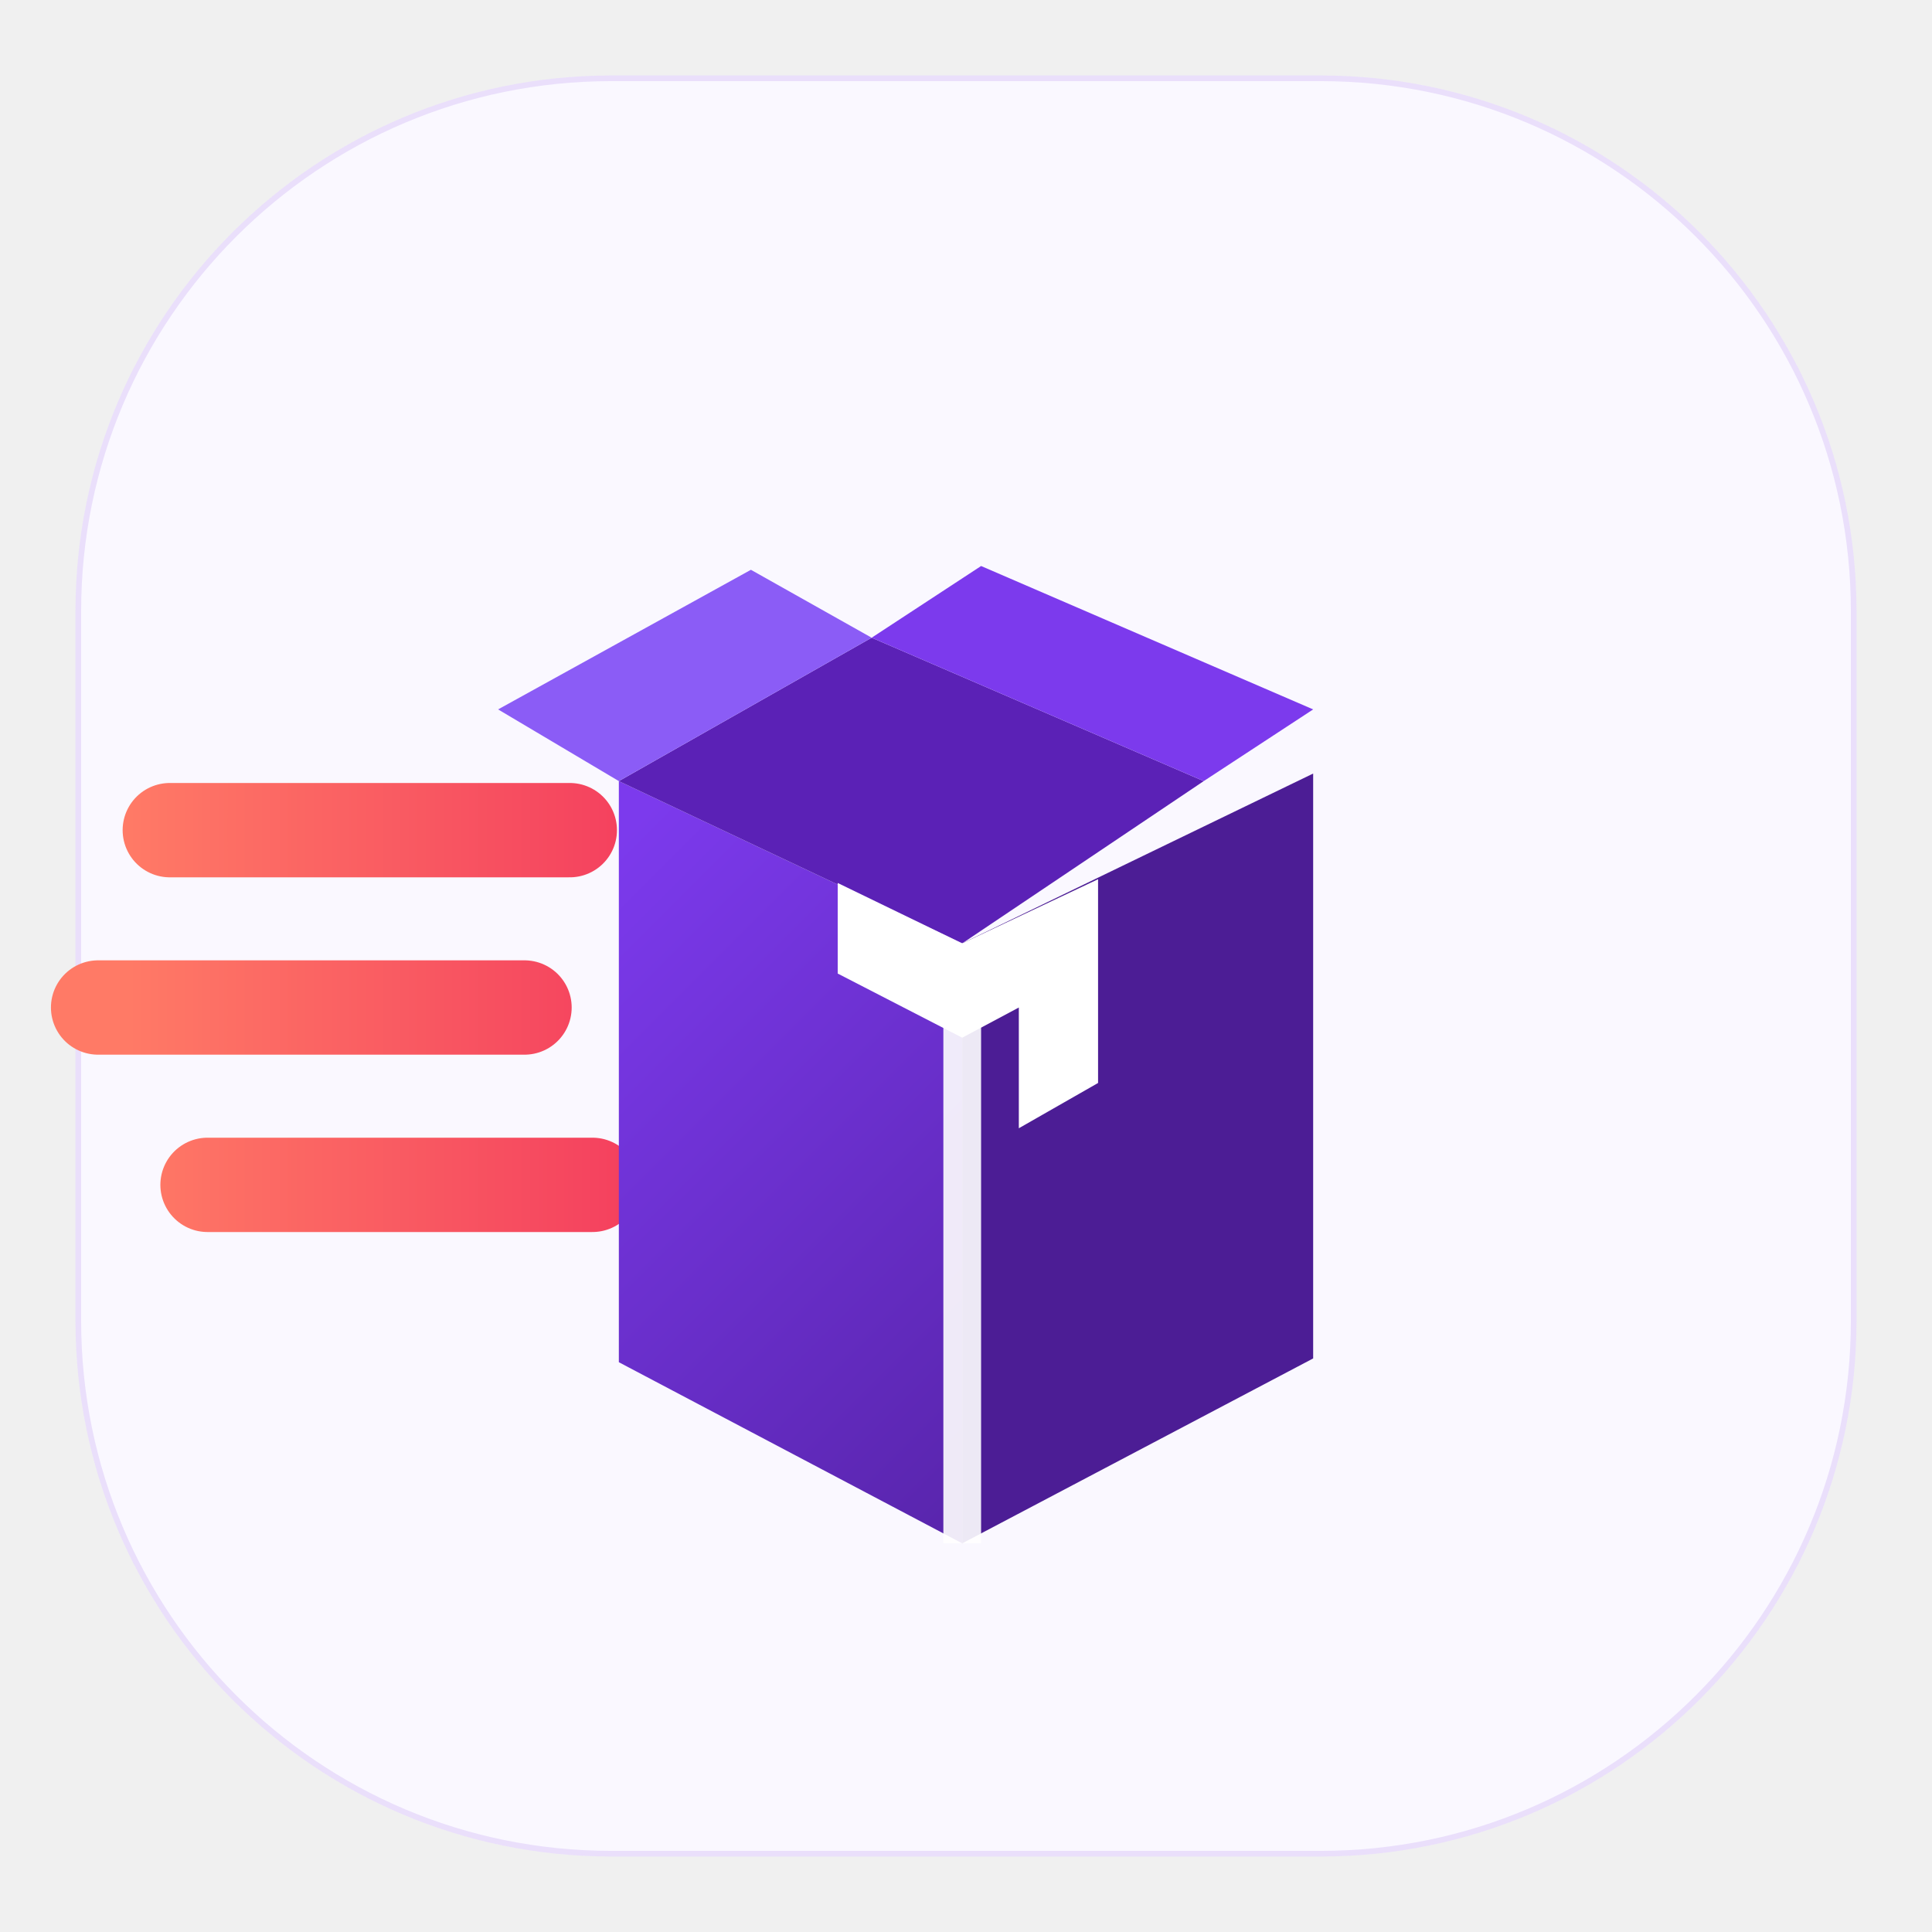
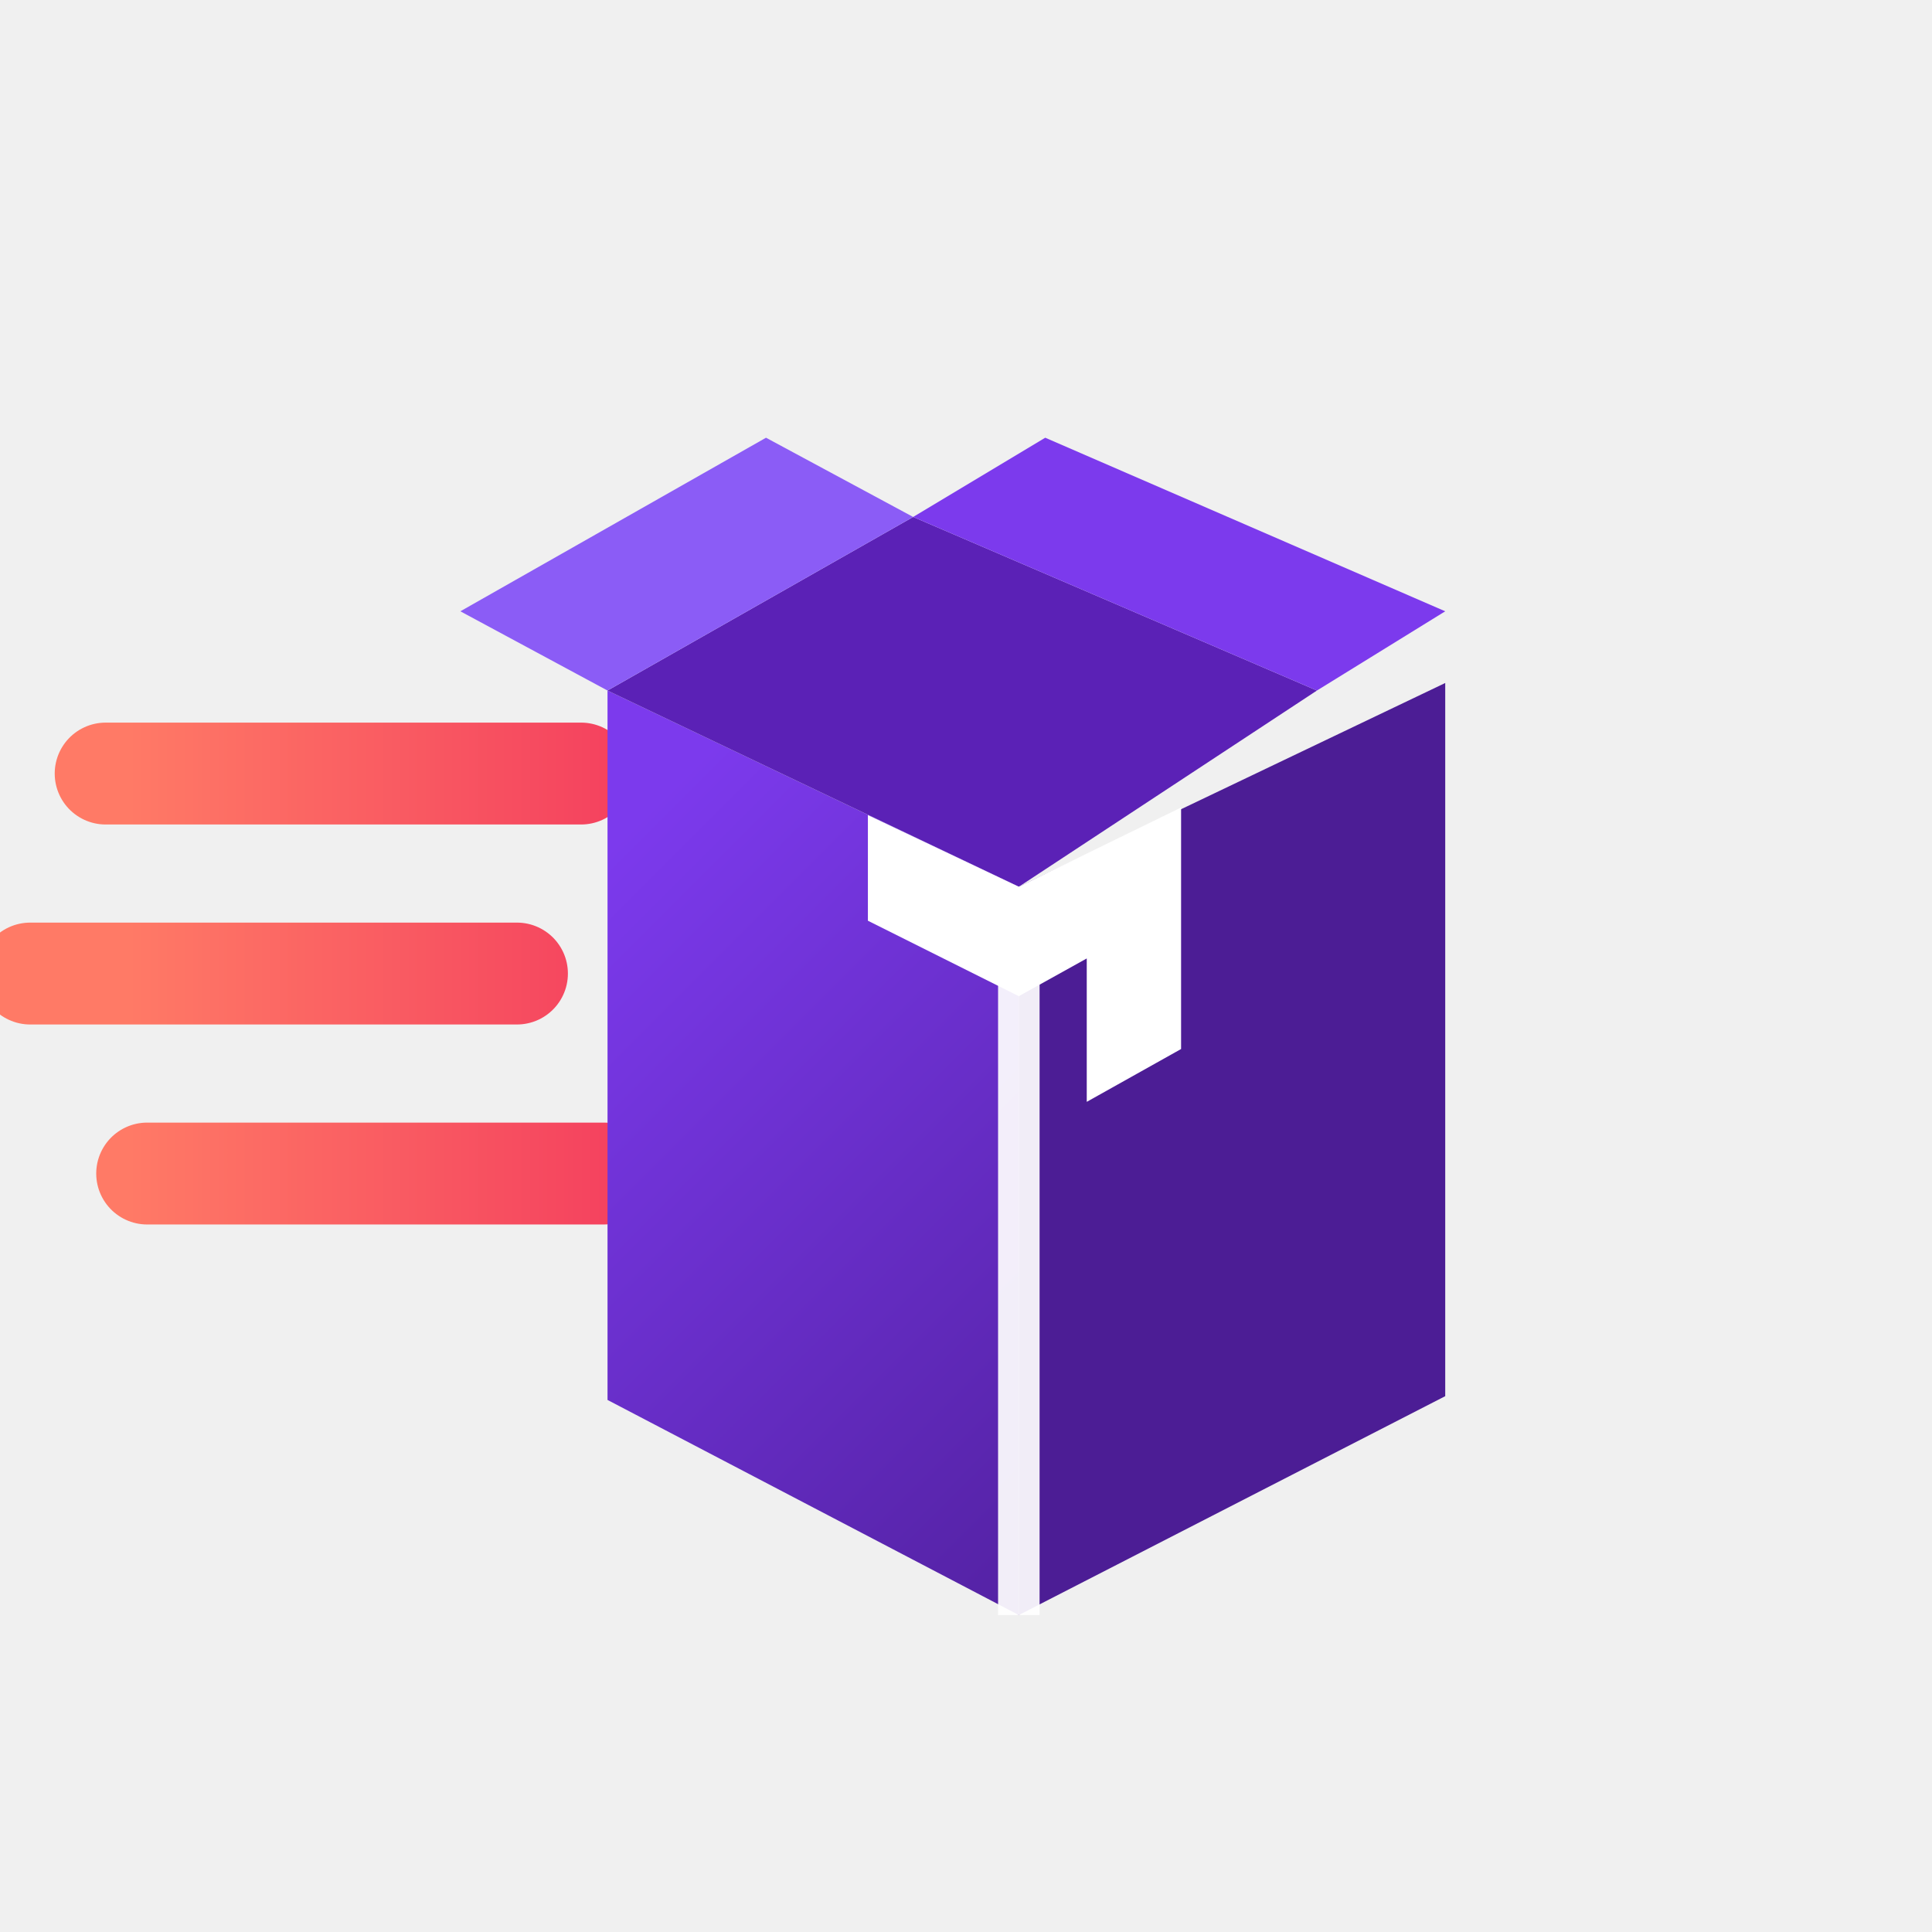
<svg xmlns="http://www.w3.org/2000/svg" width="512" height="512" viewBox="0 0 512 512" fill="none" role="img" aria-label="EG Shop">
  <defs>
    <linearGradient id="boxFront" x1="166" y1="220" x2="352" y2="406" gradientUnits="userSpaceOnUse">
      <stop stop-color="#7C3AED" />
      <stop offset="1" stop-color="#4C1D95" />
    </linearGradient>
    <linearGradient id="speed" x1="34" y1="257" x2="169" y2="257" gradientUnits="userSpaceOnUse">
      <stop stop-color="#FF7A66" />
      <stop offset="1" stop-color="#F43F5E" />
    </linearGradient>
  </defs>
-   <rect x="20" y="20" width="472" height="472" rx="142" fill="#FAF8FF" />
-   <rect x="20.75" y="20.75" width="470.5" height="470.5" rx="141.25" stroke="#6D28D9" stroke-opacity=".12" stroke-width="1.5" />
-   <path d="M45 220H151M26 267H139M55 314H157" stroke="url(#speed)" stroke-width="25" stroke-linecap="round" />
-   <path d="M164 207L255 250V409L164 361V207Z" fill="url(#boxFront)" />
-   <path d="M255 250L348 205V360L255 409V250Z" fill="#4C1D95" />
-   <path d="M164 207L231 169L319 207L255 250L164 207Z" fill="#5B21B6" />
-   <path d="M231 169L319 207L348 188L260 150L231 169Z" fill="#7C3AED" />
-   <path d="M164 207L231 169L199 151L132 188L164 207Z" fill="#8B5CF6" />
-   <path d="M255 250V409" stroke="white" stroke-opacity=".9" stroke-width="10" />
-   <path d="M222 234L255 250L291 233V287L270 299V267L255 275L222 258V234Z" fill="white" />
+   <path d="M28 205H154M8 258H137M39 311H160" stroke="url(#speed)" stroke-width="27" stroke-linecap="round" />
+   <path d="M161 183L270 235V428L161 371V183Z" fill="url(#boxFront)" />
+   <path d="M270 235L383 181V370L270 428V235Z" fill="#4C1D95" />
+   <path d="M161 183L242 137L349 183L270 235L161 183Z" fill="#5B21B6" />
+   <path d="M242 137L349 183L383 162L277 116L242 137Z" fill="#7C3AED" />
+   <path d="M161 183L242 137L203 116L122 162L161 183Z" fill="#8B5CF6" />
+   <path d="M270 235V428" stroke="white" stroke-opacity=".92" stroke-width="11" />
+   <path d="M230 216L270 235L313 214V278L288 292V254L270 264L230 244V216Z" fill="white" />
</svg>
